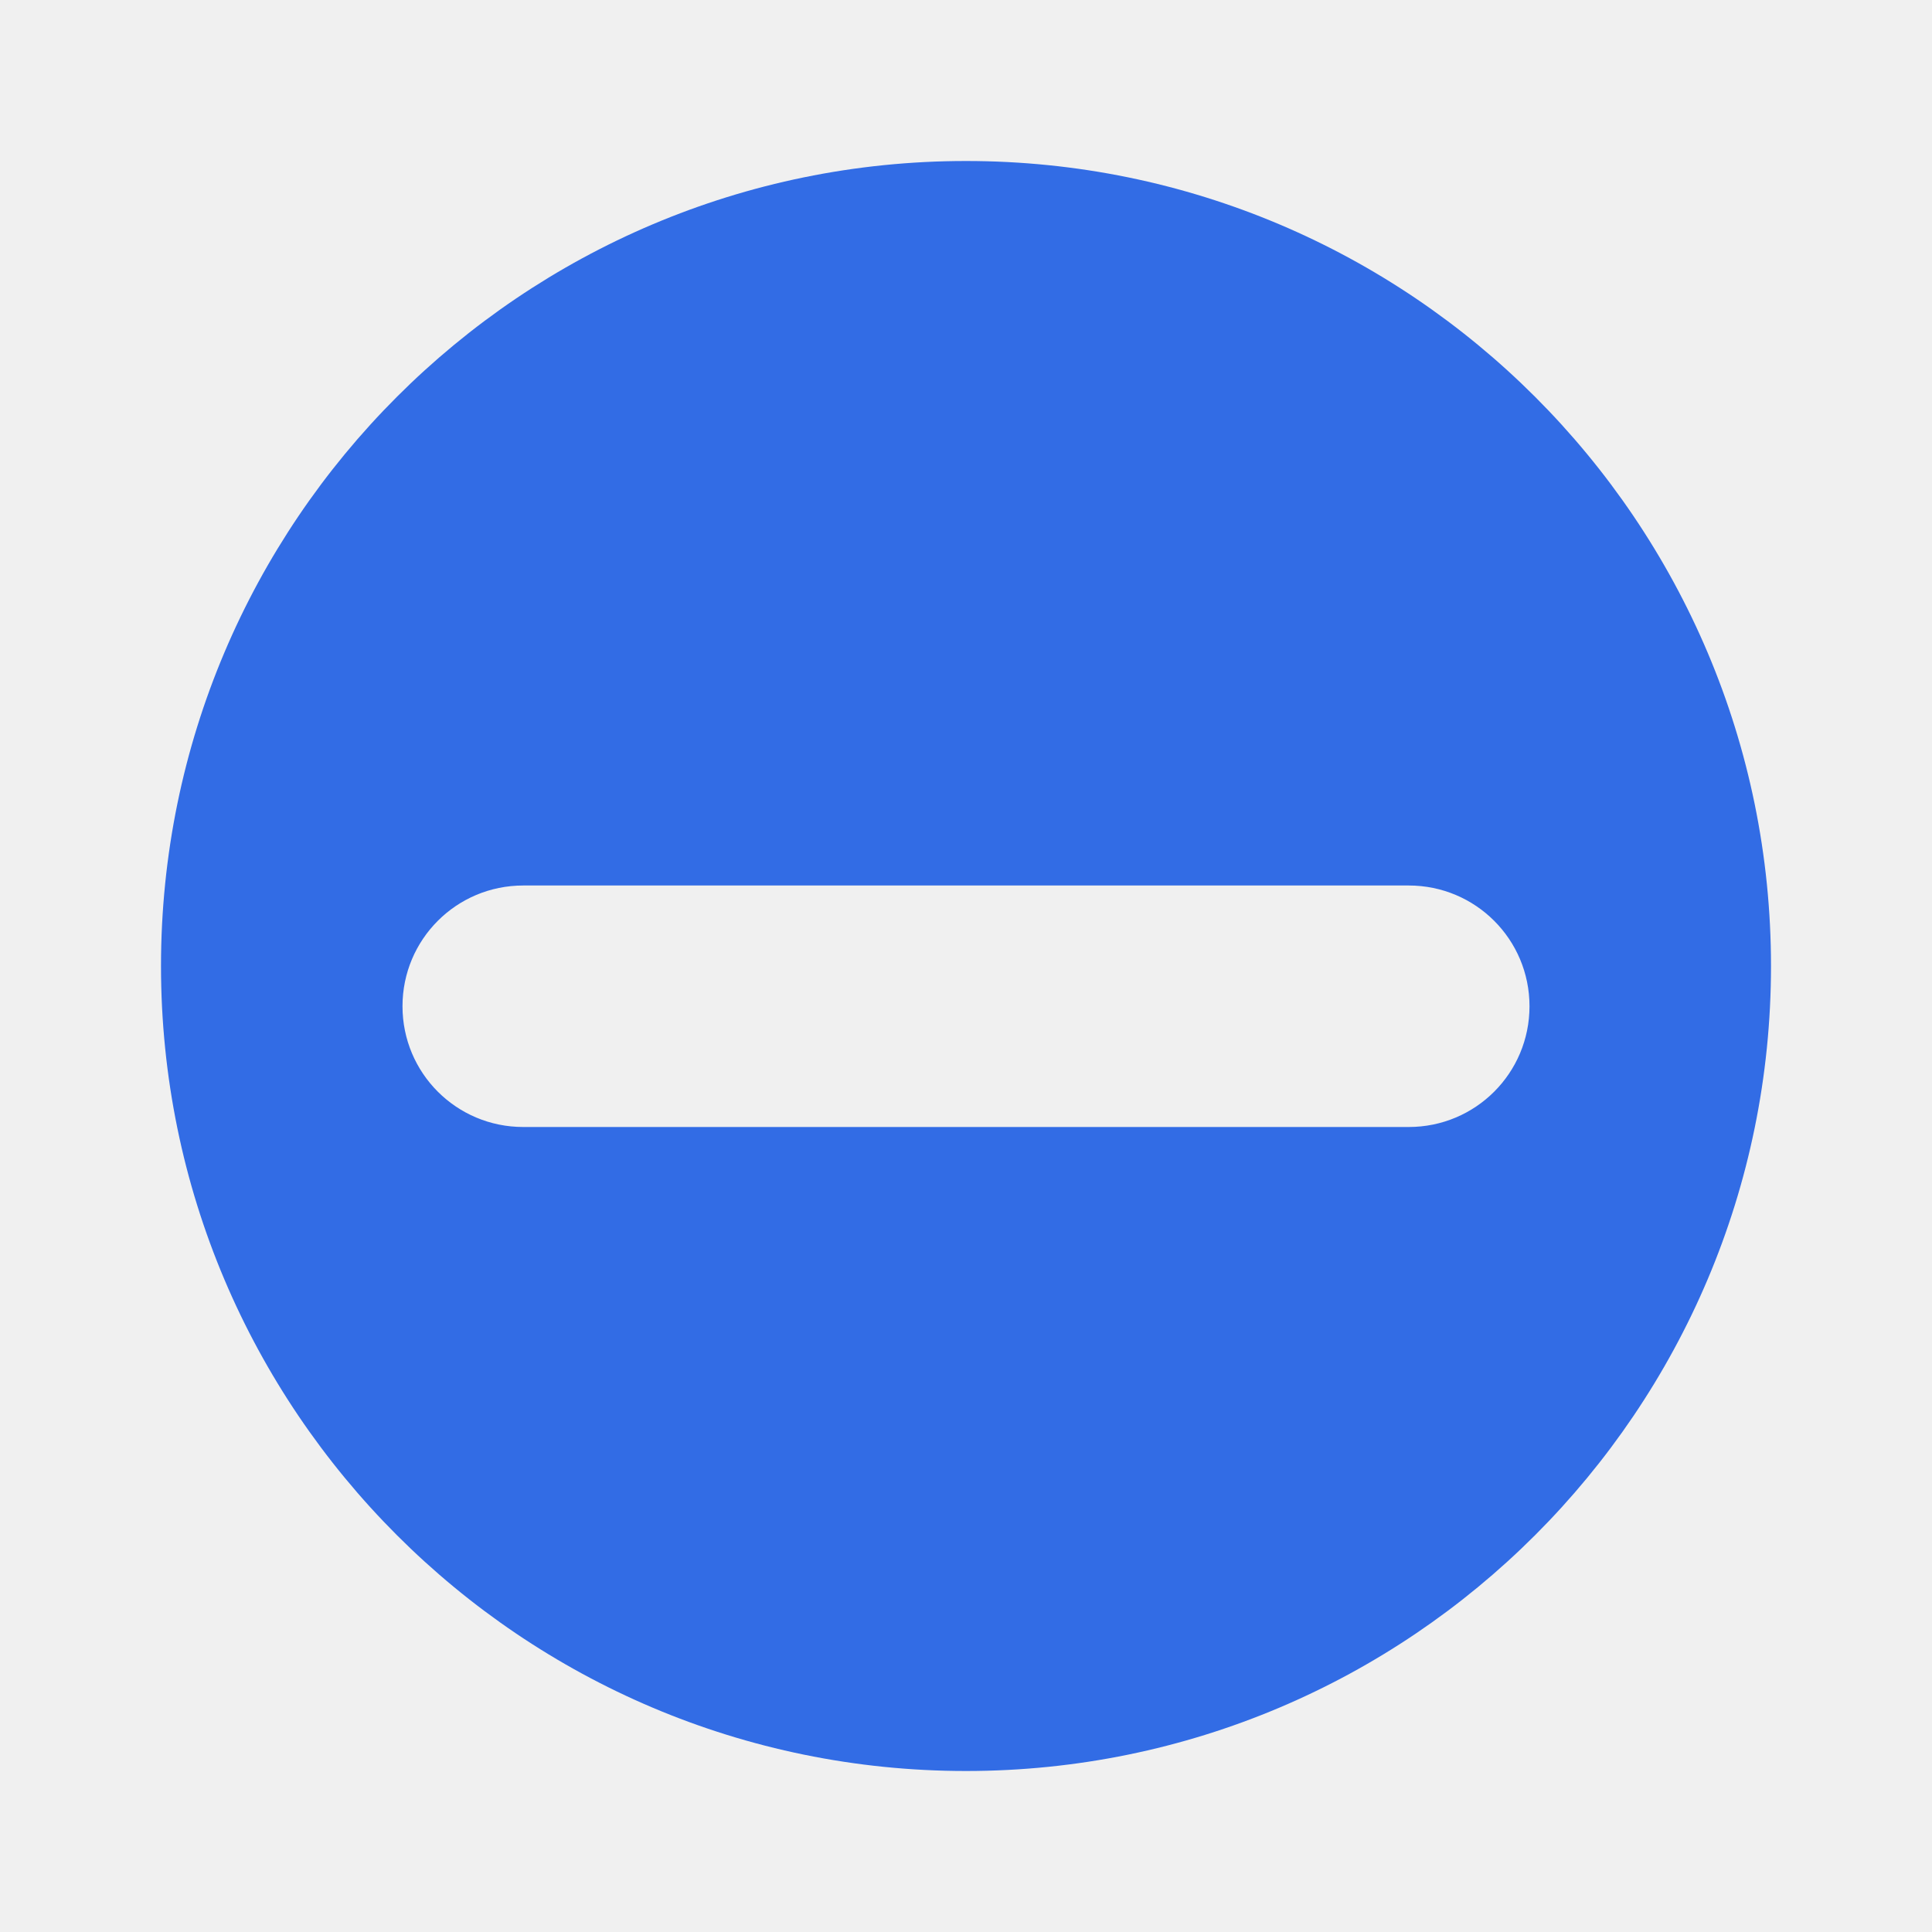
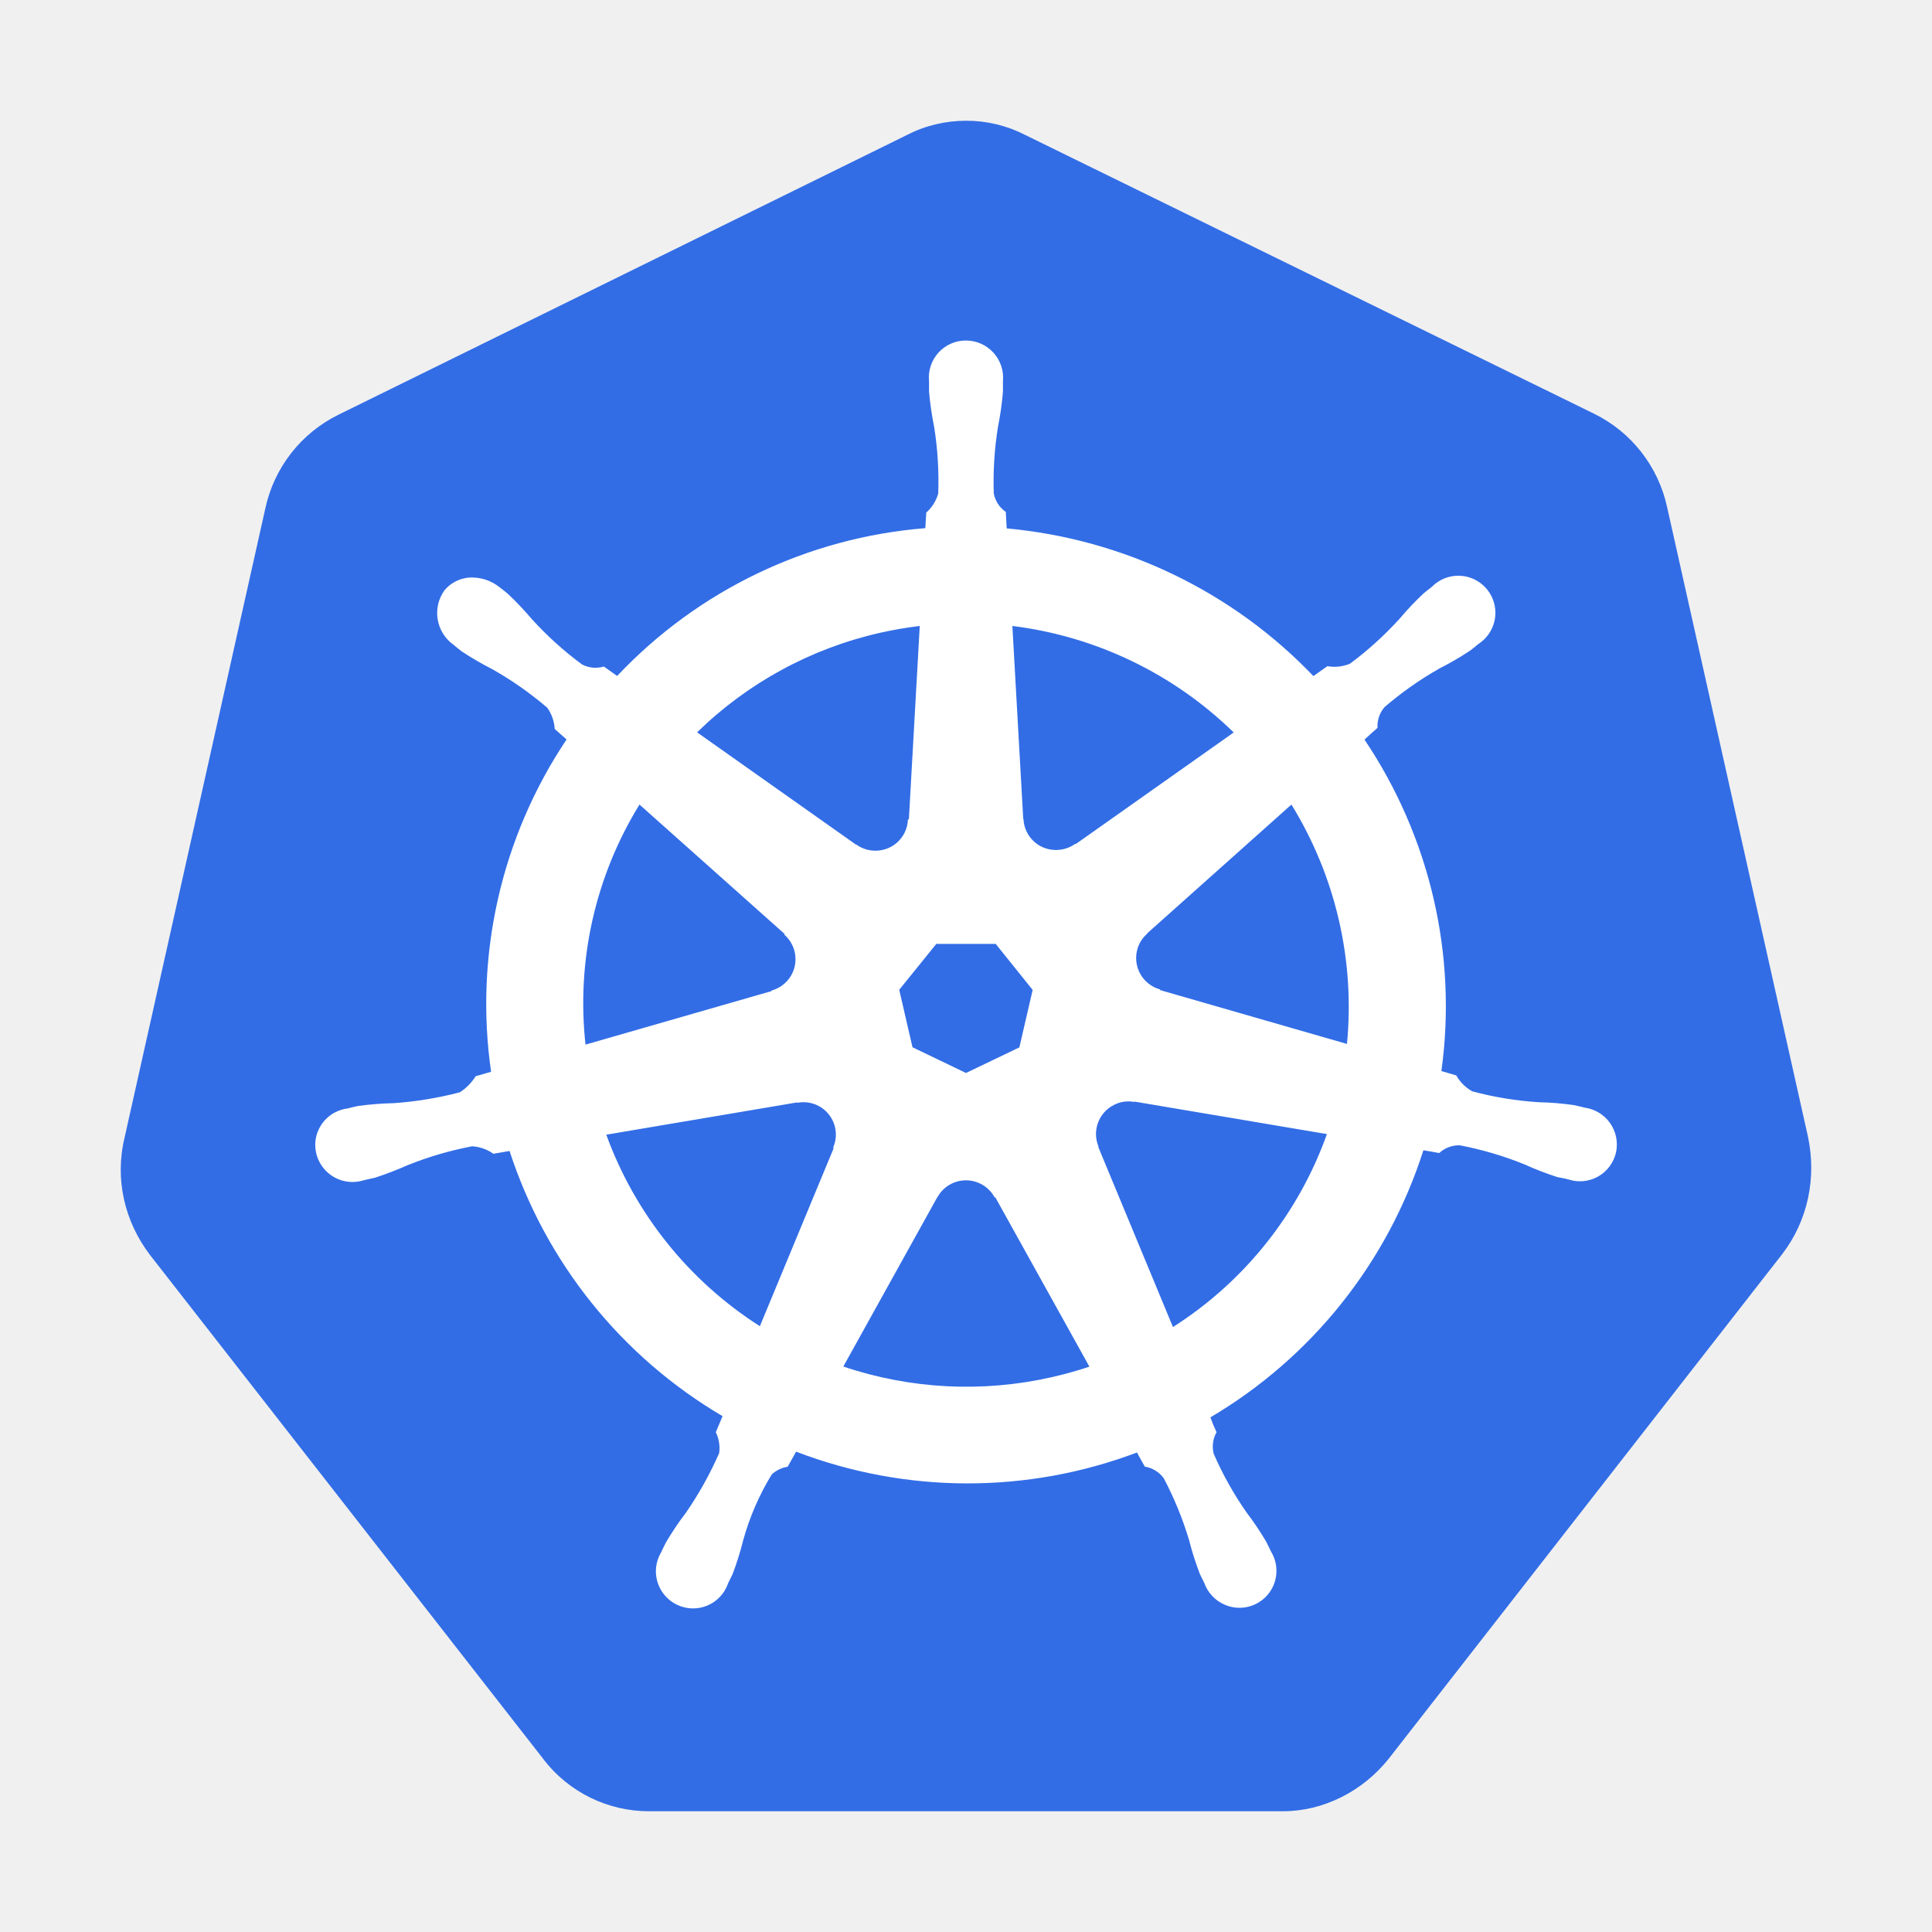
- <svg xmlns="http://www.w3.org/2000/svg" role="img" viewBox="0 0 24 24">
-   <path fill="#326CE5" d="M12 2C6.48 2 2 6.48 2 12s4.48 10 10 10 10-4.48 10-10S17.52 2 12 2zm5.5 12h-11c-.83 0-1.5-.67-1.5-1.5s.67-1.5 1.5-1.5h11c.83 0 1.5.67 1.5 1.5s-.67 1.5-1.5 1.5z" />
+ <svg xmlns="http://www.w3.org/2000/svg" width="800px" height="800px" viewBox="0 0 16 16" fill="none">
+   <path fill="#326DE6" d="M4.5 14.569c.214.278.539.431.874.431h5.251c.335 0 .66-.165.875-.434l3.258-4.178c.214-.278.288-.633.214-.978l-1.165-5.207a1.128 1.128 0 00-.606-.777l-4.714-2.31A1.062 1.062 0 008.002 1c-.168 0-.335.038-.485.115l-4.715 2.32a1.129 1.129 0 00-.605.777L1.032 9.42c-.084.345 0 .7.214.978L4.5 14.568z" />
+   <path fill="#ffffff" fill-rule="evenodd" d="M12.741 9.128c.098.002.196.01.293.024l.058.013.031.008a.308.308 0 01.26.371.306.306 0 01-.396.223h-.004l-.003-.001-.003-.002a1.58 1.58 0 00-.03-.006l-.05-.01a2.55 2.55 0 01-.274-.106 2.867 2.867 0 00-.533-.157.242.242 0 00-.171.064 4.656 4.656 0 00-.131-.023 3.971 3.971 0 01-1.764 2.212c.015.042.032.083.051.123a.239.239 0 00-.023.18c.074.17.165.332.271.484.06.078.114.16.164.244l.028.057.012.025a.306.306 0 01-.381.44.308.308 0 01-.172-.18l-.01-.02a1.57 1.57 0 01-.028-.058 2.546 2.546 0 01-.089-.28 2.837 2.837 0 00-.21-.512.242.242 0 00-.156-.095l-.03-.053-.035-.064a3.97 3.97 0 01-2.823-.007l-.07.125a.25.25 0 00-.132.064 2.13 2.13 0 00-.237.548 2.518 2.518 0 01-.088.28 1.196 1.196 0 01-.025.05l-.013.027v.001a.306.306 0 01-.421.173.308.308 0 01-.173-.314.306.306 0 01.041-.12l.014-.03.026-.052c.05-.085.104-.166.164-.244.108-.156.2-.322.277-.496a.302.302 0 00-.028-.173l.056-.133A3.972 3.972 0 014.22 9.532l-.134.023a.34.34 0 00-.176-.062 2.871 2.871 0 00-.533.156c-.09.04-.181.075-.274.105a1.017 1.017 0 01-.05.011l-.03.007H3.02l-.002.002h-.005a.308.308 0 01-.397-.349.306.306 0 01.261-.245l.005-.001h.002l.006-.002c.024-.006.054-.014.076-.018.097-.013.195-.021.293-.023.186-.013.37-.043.549-.09a.422.422 0 00.131-.133l.128-.037a3.938 3.938 0 01.625-2.752l-.098-.087a.338.338 0 00-.062-.176 2.854 2.854 0 00-.455-.319 2.557 2.557 0 01-.254-.148l-.048-.038-.015-.013-.004-.003a.323.323 0 01-.076-.45.295.295 0 01.244-.107.365.365 0 01.213.08l.022.017c.016.013.034.026.046.037.072.067.139.139.202.213.125.137.263.262.412.372.056.03.121.036.182.018l.11.078a3.938 3.938 0 012.552-1.224l.008-.129a.332.332 0 00.099-.158 2.844 2.844 0 00-.034-.553 2.56 2.56 0 01-.042-.29v-.082-.005A.306.306 0 018 2.82a.308.308 0 01.306.337v.087a2.529 2.529 0 01-.041.29 2.85 2.85 0 00-.035.553.242.242 0 00.1.153v.007l.007.129c.967.088 1.87.522 2.54 1.223l.116-.082a.34.34 0 00.186-.02c.149-.11.287-.236.412-.373.063-.075.13-.146.202-.213l.051-.04.017-.014a.307.307 0 11.381.477l-.024.02c-.015.012-.03.025-.043.034a2.537 2.537 0 01-.254.148 2.87 2.87 0 00-.455.32.241.241 0 00-.058.172l-.05.044-.058.053c.542.806.77 1.783.637 2.745l.123.036c.031.055.077.101.133.132.179.048.363.078.548.09zM7.291 5.24c.107-.024.216-.043.326-.056l-.09 1.6-.008.004a.268.268 0 01-.293.256.27.27 0 01-.135-.05l-.002.001-1.316-.93c.419-.41.945-.696 1.518-.825zm1.618 1.75l1.308-.924a3.182 3.182 0 00-1.833-.882l.09 1.598h.002a.268.268 0 00.294.256.27.27 0 00.135-.05l.004.002zm2.248 1.656L9.609 8.2l-.002-.006a.27.27 0 01-.185-.343.27.27 0 01.08-.12L9.5 7.73l1.195-1.067c.366.594.527 1.29.46 1.983zM9.096 9.5l.618 1.49a3.148 3.148 0 001.275-1.598l-1.593-.269-.002.003a.26.26 0 00-.166.023.27.27 0 00-.13.348l-.002.003zm-.385 1.905c-.573.13-1.17.1-1.727-.088l.777-1.4h.001a.27.27 0 01.475-.001h.006l.779 1.402a3.286 3.286 0 01-.311.087zm-2.418-.422l.611-1.474-.004-.006a.268.268 0 00-.297-.37L6.6 9.13l-1.579.267a3.16 3.16 0 001.272 1.586zm-.997-4.32l1.201 1.071-.001.007a.269.269 0 01-.106.462l-.001.005-1.54.443a3.134 3.134 0 01.447-1.988zm2.95 1.154h-.492l-.307.38.11.476.443.213.442-.212.11-.476-.306-.381z" clip-rule="evenodd" />
</svg>
